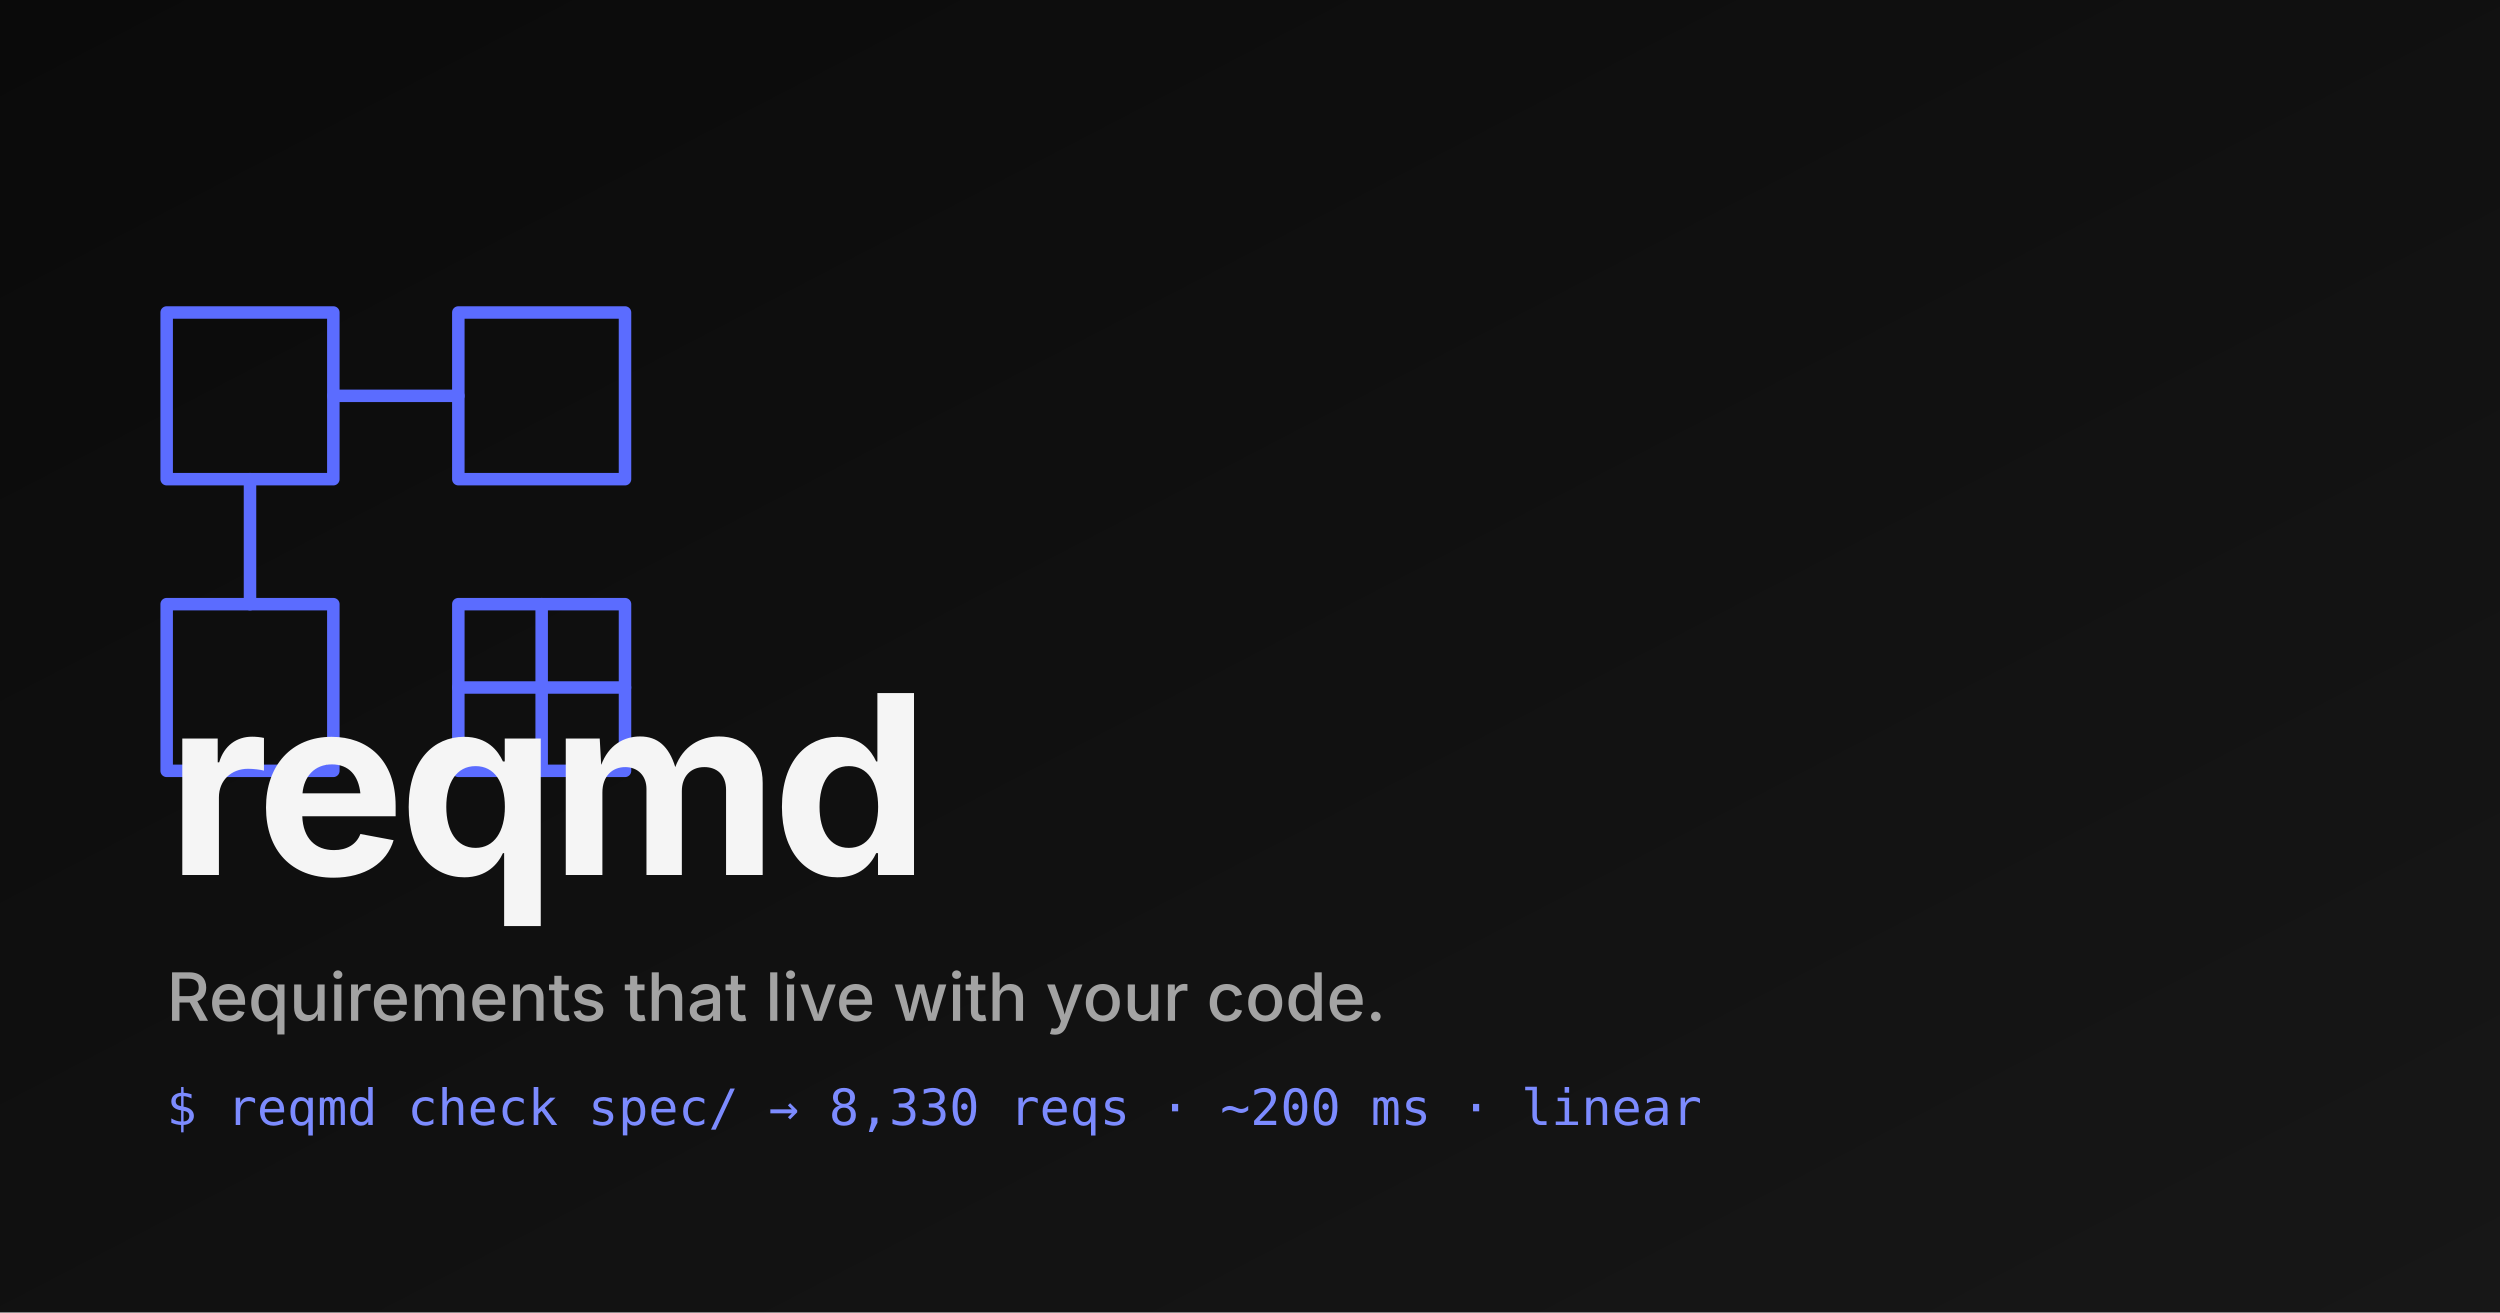
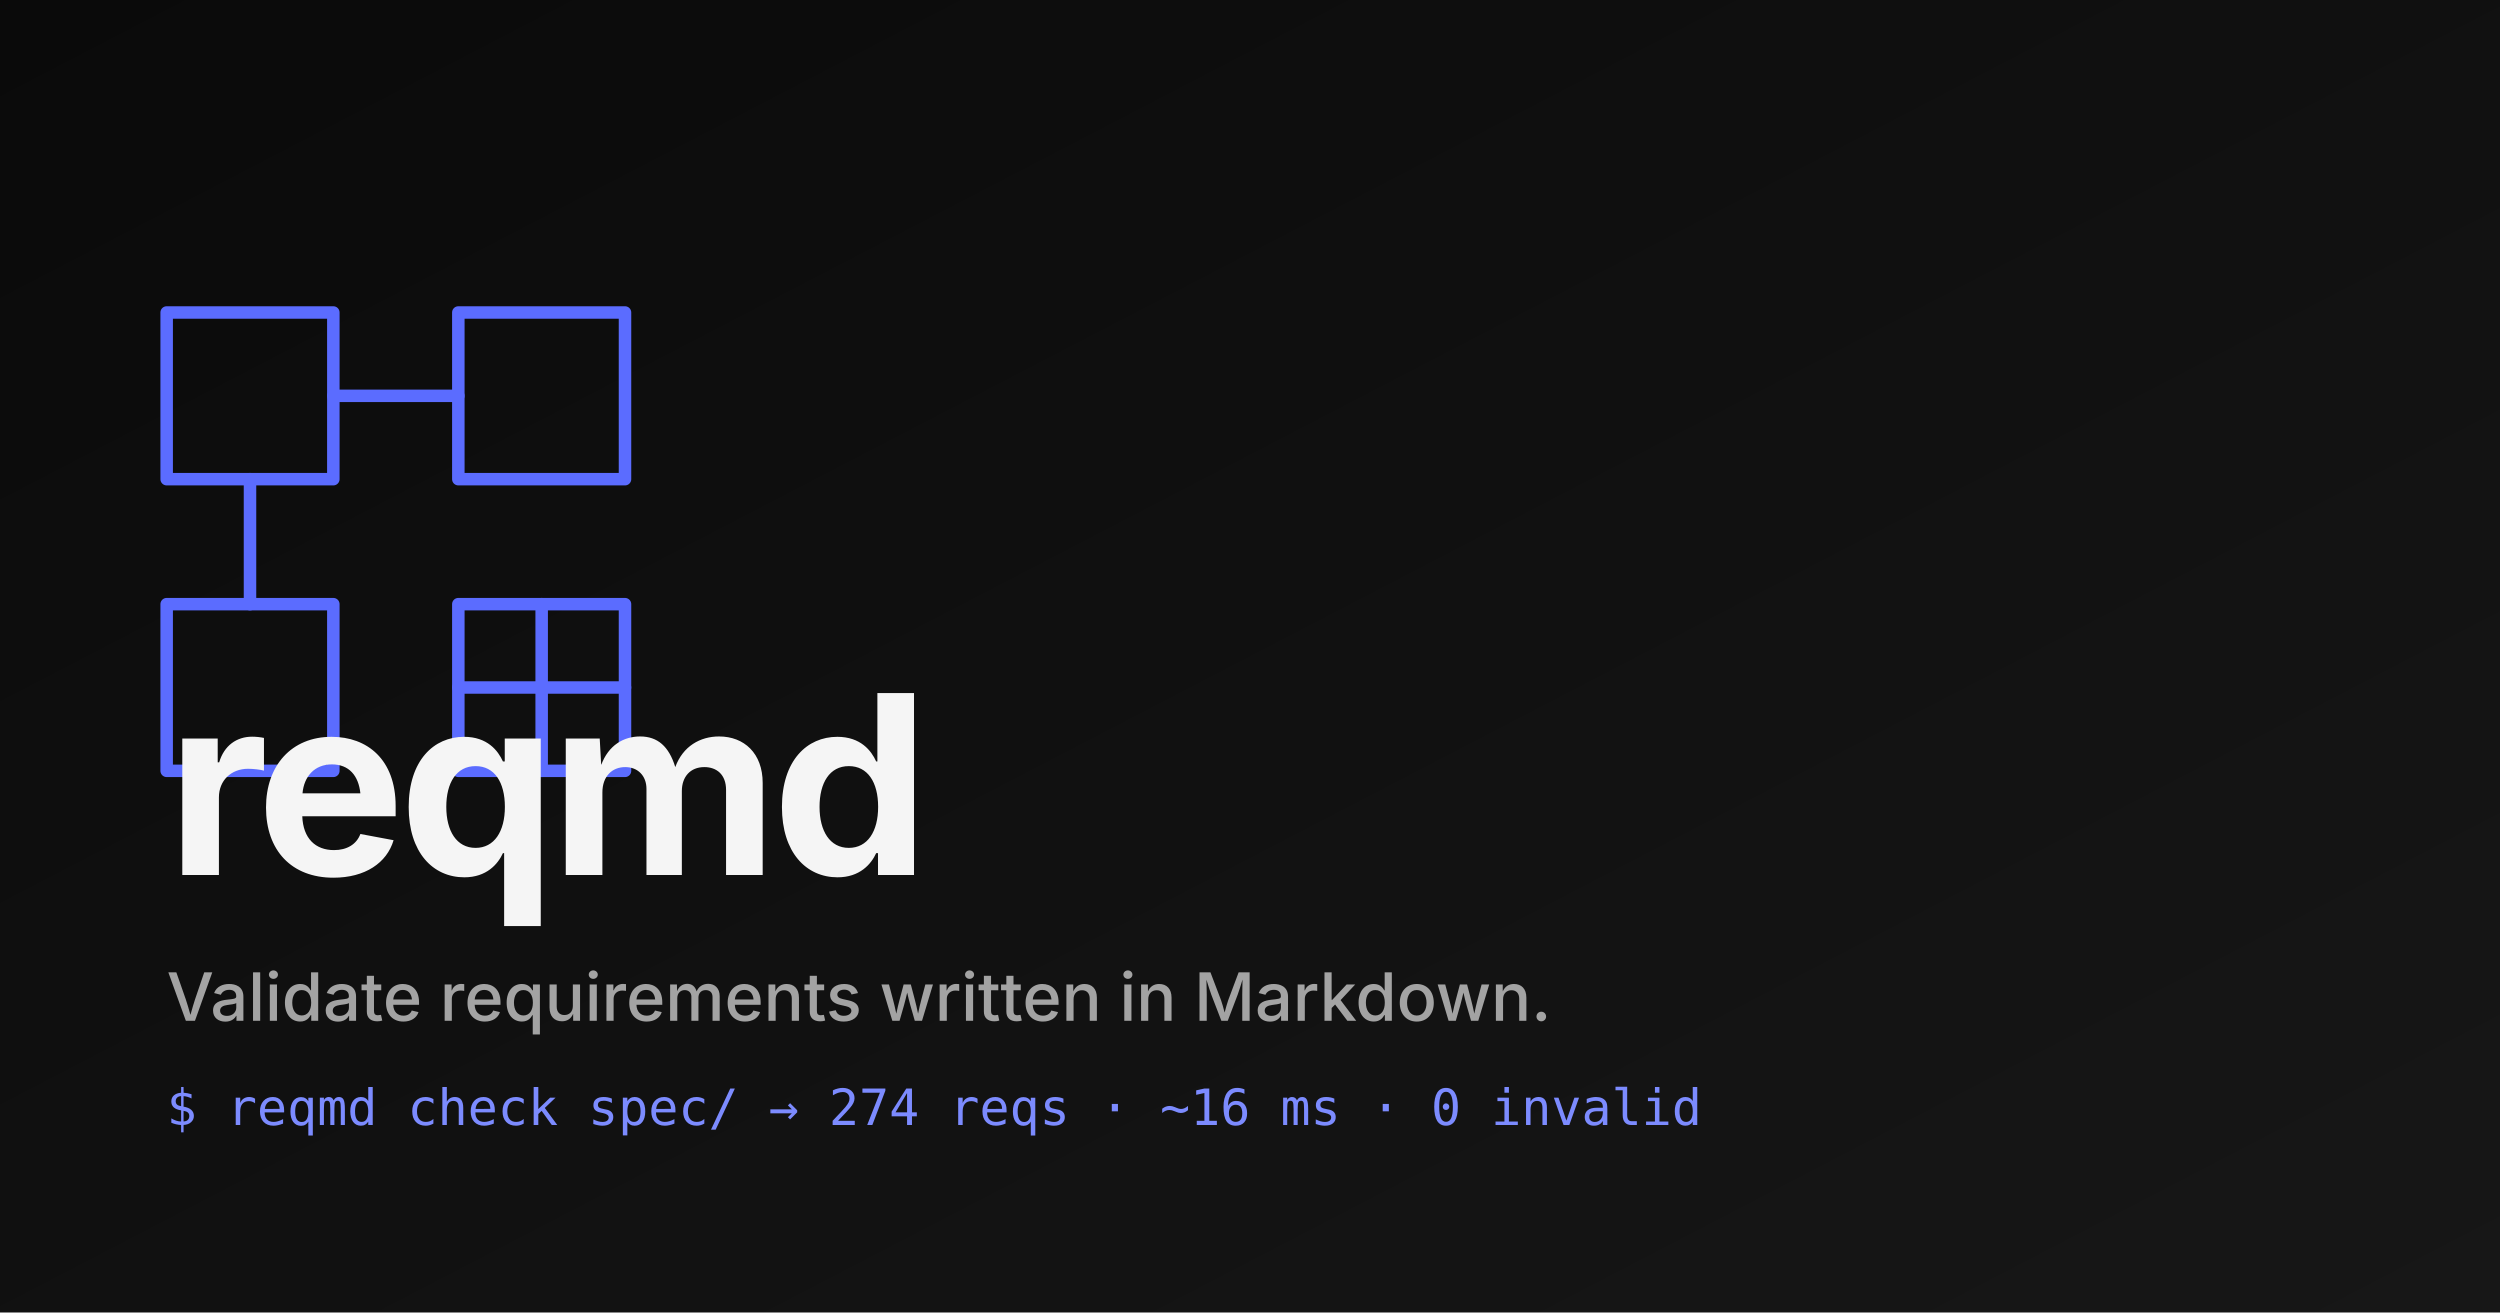
<svg xmlns="http://www.w3.org/2000/svg" viewBox="0 0 1200 630">
  <defs>
    <linearGradient id="bg" x1="0" y1="0" x2="1" y2="1">
      <stop offset="0%" stop-color="#0a0a0a" />
      <stop offset="100%" stop-color="#171717" />
    </linearGradient>
    <linearGradient id="accent" x1="0" y1="0" x2="1" y2="0">
      <stop offset="0%" stop-color="#5b6cff" />
      <stop offset="50%" stop-color="#c084fc" />
      <stop offset="100%" stop-color="#f0abfc" />
    </linearGradient>
  </defs>
  <rect width="1200" height="630" fill="url(#bg)" />
  <g transform="translate(80, 200)">
    <g transform="translate(0, -50)" stroke="#5b6cff" stroke-width="6" fill="none" stroke-linecap="round" stroke-linejoin="round">
      <rect x="0" y="0" width="80" height="80" />
      <rect x="140" y="0" width="80" height="80" />
      <rect x="0" y="140" width="80" height="80" />
      <rect x="140" y="140" width="80" height="80" />
      <line x1="80" y1="40" x2="140" y2="40" />
      <line x1="40" y1="80" x2="40" y2="140" />
      <line x1="140" y1="180" x2="220" y2="180" />
      <line x1="180" y1="140" x2="180" y2="220" />
    </g>
  </g>
  <text x="80" y="420" font-family="ui-sans-serif, system-ui, -apple-system, Segoe UI, sans-serif" font-size="120" font-weight="700" fill="#f5f5f5" letter-spacing="-3">reqmd</text>
-   <text x="80" y="490" font-family="ui-sans-serif, system-ui, -apple-system, Segoe UI, sans-serif" font-size="32" font-weight="500" fill="#a3a3a3">Requirements that live with your code.</text>
-   <text x="80" y="540" font-family="ui-monospace, monospace" font-size="24" fill="#7c8bff">$ reqmd check spec/   →   8,330 reqs · ~200 ms · linear</text>
+   <text x="80" y="490" font-family="ui-sans-serif, system-ui, -apple-system, Segoe UI, sans-serif" font-size="32" font-weight="500" fill="#a3a3a3">Validate requirements written in Markdown.</text>
+   <text x="80" y="540" font-family="ui-monospace, monospace" font-size="24" fill="#7c8bff">$ reqmd check spec/   →   274 reqs · ~16 ms · 0 invalid</text>
</svg>
